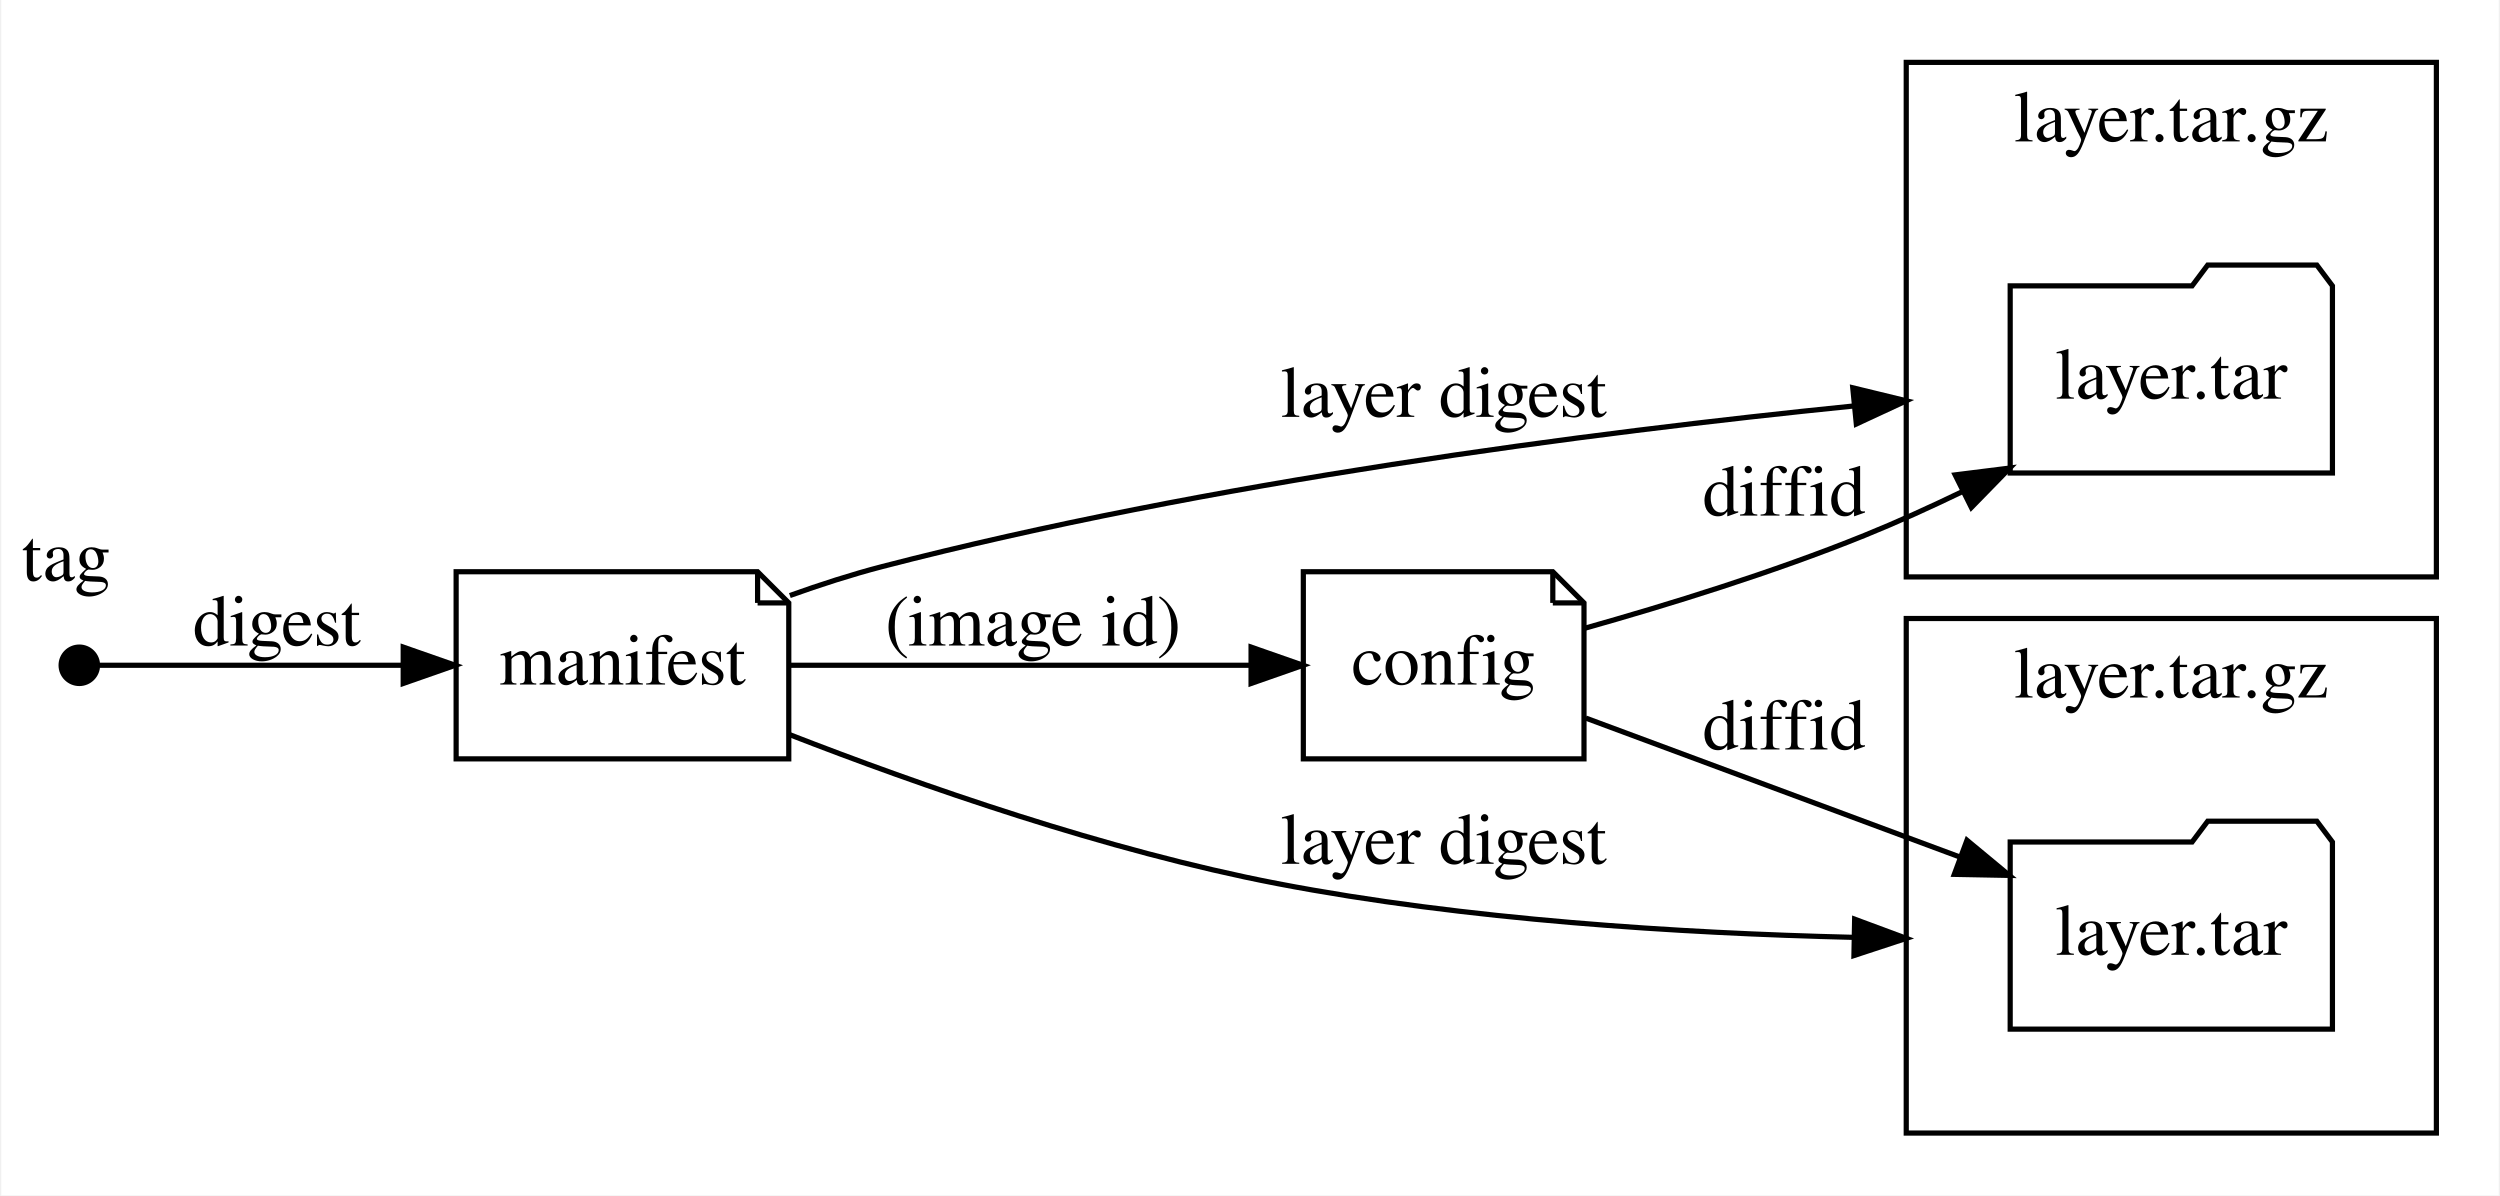
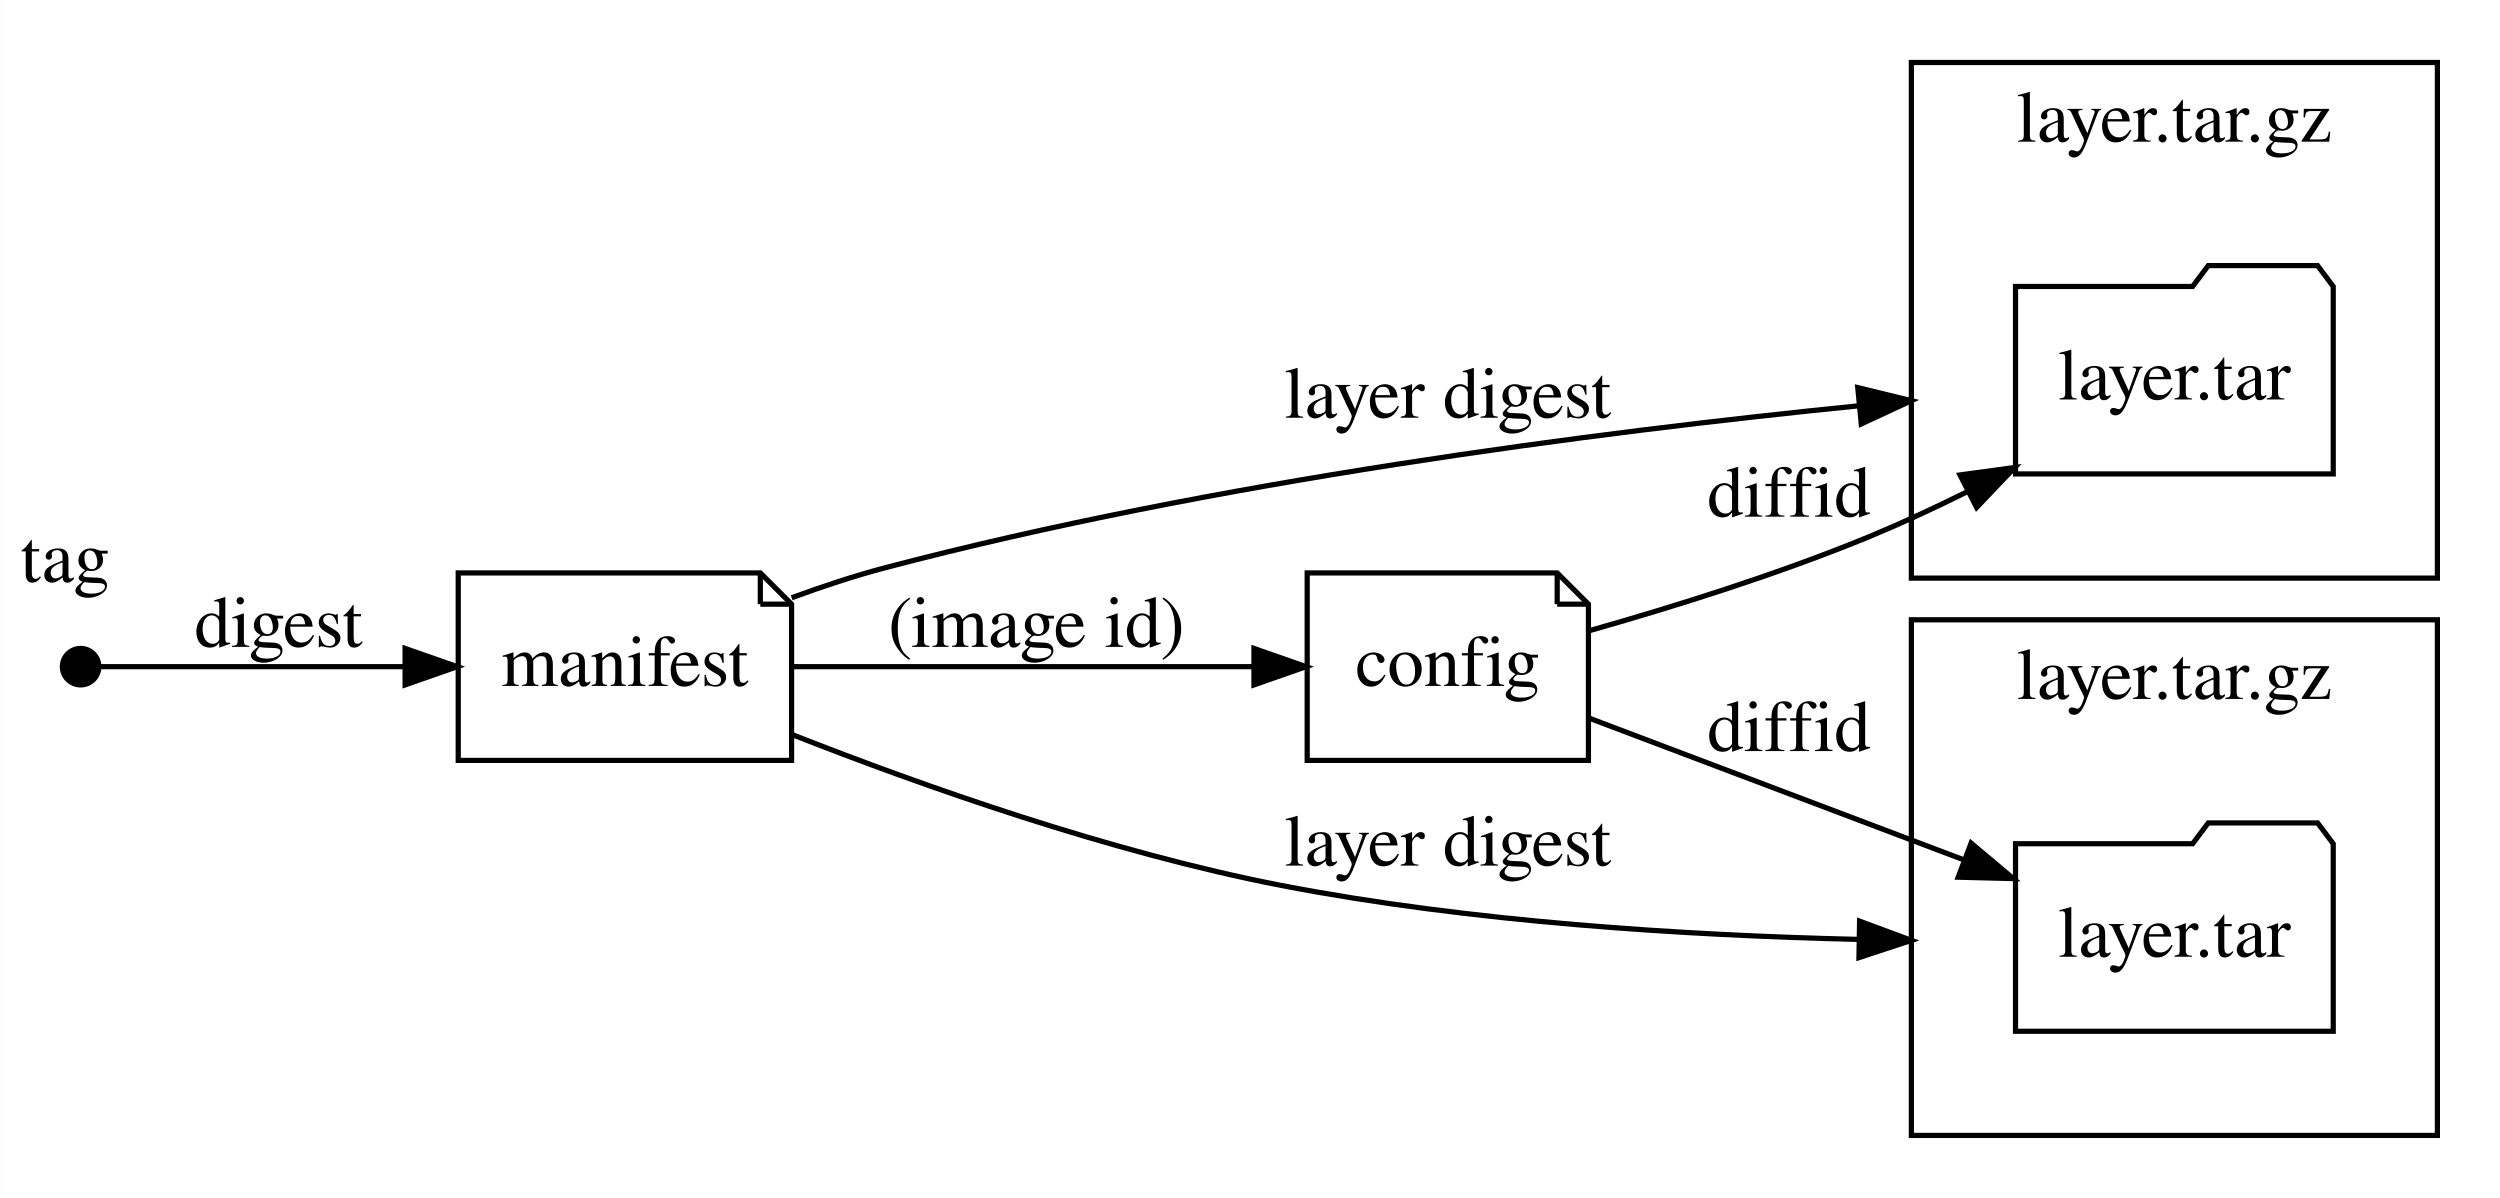
- <svg xmlns="http://www.w3.org/2000/svg" width="481pt" height="230pt" viewBox="0.00 0.00 480.52 230.00">
+ <svg xmlns="http://www.w3.org/2000/svg" width="480pt" height="230pt" viewBox="0.00 0.00 479.96 230.00">
  <g id="graph0" class="graph" transform="scale(1 1) rotate(0) translate(4 226)">
-     <polygon fill="#ffffff" stroke="transparent" points="-4,4 -4,-226 476.52,-226 476.52,4 -4,4" />
+     <polygon fill="white" stroke="transparent" points="-4,4 -4,-226 475.96,-226 475.96,4 -4,4" />
    <g id="clust1" class="cluster">
-       <polygon fill="none" stroke="#000000" points="362.52,-115 362.52,-214 464.52,-214 464.52,-115 362.52,-115" />
-       <text text-anchor="middle" x="413.52" y="-198.8" font-family="Times,serif" font-size="14.00" fill="#000000">layer.tar.gz</text>
+       <polygon fill="none" stroke="black" points="362.96,-115 362.96,-214 463.96,-214 463.96,-115 362.96,-115" />
+       <text text-anchor="middle" x="413.46" y="-198.8" font-family="Times,serif" font-size="14.00">layer.tar.gz</text>
    </g>
    <g id="clust2" class="cluster">
-       <polygon fill="none" stroke="#000000" points="362.52,-8 362.52,-107 464.52,-107 464.52,-8 362.52,-8" />
-       <text text-anchor="middle" x="413.52" y="-91.8" font-family="Times,serif" font-size="14.00" fill="#000000">layer.tar.gz</text>
+       <polygon fill="none" stroke="black" points="362.96,-8 362.96,-107 463.96,-107 463.96,-8 362.96,-8" />
+       <text text-anchor="middle" x="413.46" y="-91.8" font-family="Times,serif" font-size="14.00">layer.tar.gz</text>
    </g>
    <g id="node1" class="node">
-       <ellipse fill="#000000" stroke="#000000" cx="11.02" cy="-98" rx="3.5" ry="3.5" />
+       <ellipse fill="black" stroke="black" cx="11.46" cy="-98" rx="3.5" ry="3.5" />
    </g>
    <g id="node2" class="node">
-       <polygon fill="none" stroke="#000000" points="141.52,-116 83.52,-116 83.52,-80 147.52,-80 147.52,-110 141.52,-116" />
-       <polyline fill="none" stroke="#000000" points="141.52,-116 141.52,-110 " />
-       <polyline fill="none" stroke="#000000" points="147.52,-110 141.52,-110 " />
-       <text text-anchor="middle" x="115.52" y="-94.3" font-family="Times,serif" font-size="14.00" fill="#000000">manifest</text>
+       <polygon fill="none" stroke="black" points="141.96,-116 83.96,-116 83.96,-80 147.96,-80 147.96,-110 141.96,-116" />
+       <polyline fill="none" stroke="black" points="141.96,-116 141.96,-110 " />
+       <polyline fill="none" stroke="black" points="147.96,-110 141.96,-110 " />
+       <text text-anchor="middle" x="115.96" y="-94.3" font-family="Times,serif" font-size="14.00">manifest</text>
    </g>
    <g id="edge1" class="edge">
-       <path fill="none" stroke="#000000" d="M14.989,-98C24.624,-98 50.143,-98 73.058,-98" />
-       <polygon fill="#000000" stroke="#000000" points="73.337,-101.5 83.337,-98 73.337,-94.5 73.337,-101.5" />
-       <text text-anchor="middle" x="49.02" y="-101.8" font-family="Times,serif" font-size="14.00" fill="#000000">digest</text>
-       <text text-anchor="middle" x="8.5" y="-114.272" font-family="Times,serif" font-size="14.00" fill="#000000">tag</text>
+       <path fill="none" stroke="black" d="M14.99,-98C23.18,-98 49.79,-98 73.49,-98" />
+       <polygon fill="black" stroke="black" points="73.76,-101.5 83.76,-98 73.76,-94.5 73.76,-101.5" />
+       <text text-anchor="middle" x="49.46" y="-101.8" font-family="Times,serif" font-size="14.00">digest</text>
+       <text text-anchor="middle" x="8.5" y="-114.27" font-family="Times,serif" font-size="14.00">tag</text>
    </g>
    <g id="node3" class="node">
-       <polygon fill="none" stroke="#000000" points="294.52,-116 246.52,-116 246.52,-80 300.52,-80 300.52,-110 294.52,-116" />
-       <polyline fill="none" stroke="#000000" points="294.52,-116 294.52,-110 " />
-       <polyline fill="none" stroke="#000000" points="300.52,-110 294.52,-110 " />
-       <text text-anchor="middle" x="273.52" y="-94.3" font-family="Times,serif" font-size="14.00" fill="#000000">config</text>
+       <polygon fill="none" stroke="black" points="294.96,-116 246.96,-116 246.96,-80 300.96,-80 300.96,-110 294.96,-116" />
+       <polyline fill="none" stroke="black" points="294.96,-116 294.96,-110 " />
+       <polyline fill="none" stroke="black" points="300.96,-110 294.96,-110 " />
+       <text text-anchor="middle" x="273.96" y="-94.3" font-family="Times,serif" font-size="14.00">config</text>
    </g>
    <g id="edge2" class="edge">
-       <path fill="none" stroke="#000000" d="M147.875,-98C173.54,-98 209.437,-98 236.293,-98" />
-       <polygon fill="#000000" stroke="#000000" points="236.464,-101.5 246.464,-98 236.464,-94.5 236.464,-101.5" />
-       <text text-anchor="middle" x="194.52" y="-101.8" font-family="Times,serif" font-size="14.00" fill="#000000">(image id)</text>
+       <path fill="none" stroke="black" d="M148.15,-98C173.66,-98 209.77,-98 236.59,-98" />
+       <polygon fill="black" stroke="black" points="236.74,-101.5 246.74,-98 236.74,-94.5 236.74,-101.5" />
+       <text text-anchor="middle" x="194.96" y="-101.8" font-family="Times,serif" font-size="14.00">(image id)</text>
    </g>
    <g id="node4" class="node">
-       <polygon fill="none" stroke="#000000" points="444.52,-171 441.52,-175 420.52,-175 417.52,-171 382.52,-171 382.52,-135 444.52,-135 444.52,-171" />
-       <text text-anchor="middle" x="413.52" y="-149.3" font-family="Times,serif" font-size="14.00" fill="#000000">layer.tar</text>
+       <polygon fill="none" stroke="black" points="443.96,-171 440.96,-175 419.96,-175 416.96,-171 382.96,-171 382.96,-135 443.96,-135 443.96,-171" />
+       <text text-anchor="middle" x="413.46" y="-149.3" font-family="Times,serif" font-size="14.00">layer.tar</text>
    </g>
    <g id="edge5" class="edge">
-       <path fill="none" stroke="#000000" d="M147.73,-111.418C153.578,-113.515 159.678,-115.485 165.52,-117 228.166,-133.24 301.74,-142.762 352.393,-147.889" />
-       <polygon fill="#000000" stroke="#000000" points="352.23,-151.39 362.524,-148.888 352.916,-144.424 352.23,-151.39" />
-       <text text-anchor="middle" x="273.52" y="-145.8" font-family="Times,serif" font-size="14.00" fill="#000000">layer digest</text>
+       <path fill="none" stroke="black" d="M147.98,-111.23C153.87,-113.4 160.04,-115.44 165.96,-117 228.67,-133.51 302.49,-143.03 352.89,-148.09" />
+       <polygon fill="black" stroke="black" points="352.67,-151.58 362.96,-149.07 353.34,-144.61 352.67,-151.58" />
+       <text text-anchor="middle" x="273.96" y="-145.8" font-family="Times,serif" font-size="14.00">layer digest</text>
    </g>
    <g id="node5" class="node">
-       <polygon fill="none" stroke="#000000" points="444.52,-64 441.52,-68 420.52,-68 417.52,-64 382.52,-64 382.52,-28 444.52,-28 444.52,-64" />
-       <text text-anchor="middle" x="413.52" y="-42.3" font-family="Times,serif" font-size="14.00" fill="#000000">layer.tar</text>
+       <polygon fill="none" stroke="black" points="443.96,-64 440.96,-68 419.96,-68 416.96,-64 382.96,-64 382.96,-28 443.96,-28 443.96,-64" />
+       <text text-anchor="middle" x="413.46" y="-42.3" font-family="Times,serif" font-size="14.00">layer.tar</text>
    </g>
    <g id="edge6" class="edge">
-       <path fill="none" stroke="#000000" d="M147.525,-84.719C172.625,-74.948 208.687,-62.312 241.52,-56 277.784,-49.029 319.072,-46.456 352.105,-45.66" />
-       <polygon fill="#000000" stroke="#000000" points="352.592,-49.152 362.523,-45.461 352.458,-42.153 352.592,-49.152" />
-       <text text-anchor="middle" x="273.52" y="-59.8" font-family="Times,serif" font-size="14.00" fill="#000000">layer digest</text>
+       <path fill="none" stroke="black" d="M148.18,-84.92C173.1,-75.12 209.14,-62.36 241.96,-56 278.27,-48.97 319.67,-46.41 352.59,-45.64" />
+       <polygon fill="black" stroke="black" points="353.02,-49.14 362.96,-45.45 352.9,-42.14 353.02,-49.14" />
+       <text text-anchor="middle" x="273.96" y="-59.8" font-family="Times,serif" font-size="14.00">layer digest</text>
    </g>
    <g id="edge3" class="edge">
-       <path fill="none" stroke="#000000" d="M300.554,-105.091C316.494,-109.58 336.924,-115.872 354.52,-123 360.746,-125.522 367.204,-128.456 373.465,-131.483" />
-       <polygon fill="#000000" stroke="#000000" points="371.933,-134.63 382.446,-135.947 375.049,-128.362 371.933,-134.63" />
-       <text text-anchor="middle" x="339.02" y="-126.8" font-family="Times,serif" font-size="14.00" fill="#000000">diffid</text>
+       <path fill="none" stroke="black" d="M301.31,-104.96C317.12,-109.44 337.47,-115.78 354.96,-123 361.18,-125.57 367.63,-128.58 373.87,-131.68" />
+       <polygon fill="black" stroke="black" points="372.3,-134.81 382.8,-136.24 375.49,-128.57 372.3,-134.81" />
+       <text text-anchor="middle" x="339.46" y="-126.8" font-family="Times,serif" font-size="14.00">diffid</text>
    </g>
    <g id="edge4" class="edge">
-       <path fill="none" stroke="#000000" d="M300.846,-87.85C321.317,-80.247 349.661,-69.719 372.799,-61.125" />
-       <polygon fill="#000000" stroke="#000000" points="374.203,-64.337 382.359,-57.574 371.766,-57.775 374.203,-64.337" />
-       <text text-anchor="middle" x="339.02" y="-81.8" font-family="Times,serif" font-size="14.00" fill="#000000">diffid</text>
+       <path fill="none" stroke="black" d="M301.14,-88.1C321.46,-80.41 349.95,-69.64 373.03,-60.91" />
+       <polygon fill="black" stroke="black" points="374.43,-64.12 382.54,-57.31 371.95,-57.58 374.43,-64.12" />
+       <text text-anchor="middle" x="339.46" y="-81.8" font-family="Times,serif" font-size="14.00">diffid</text>
    </g>
  </g>
</svg>
